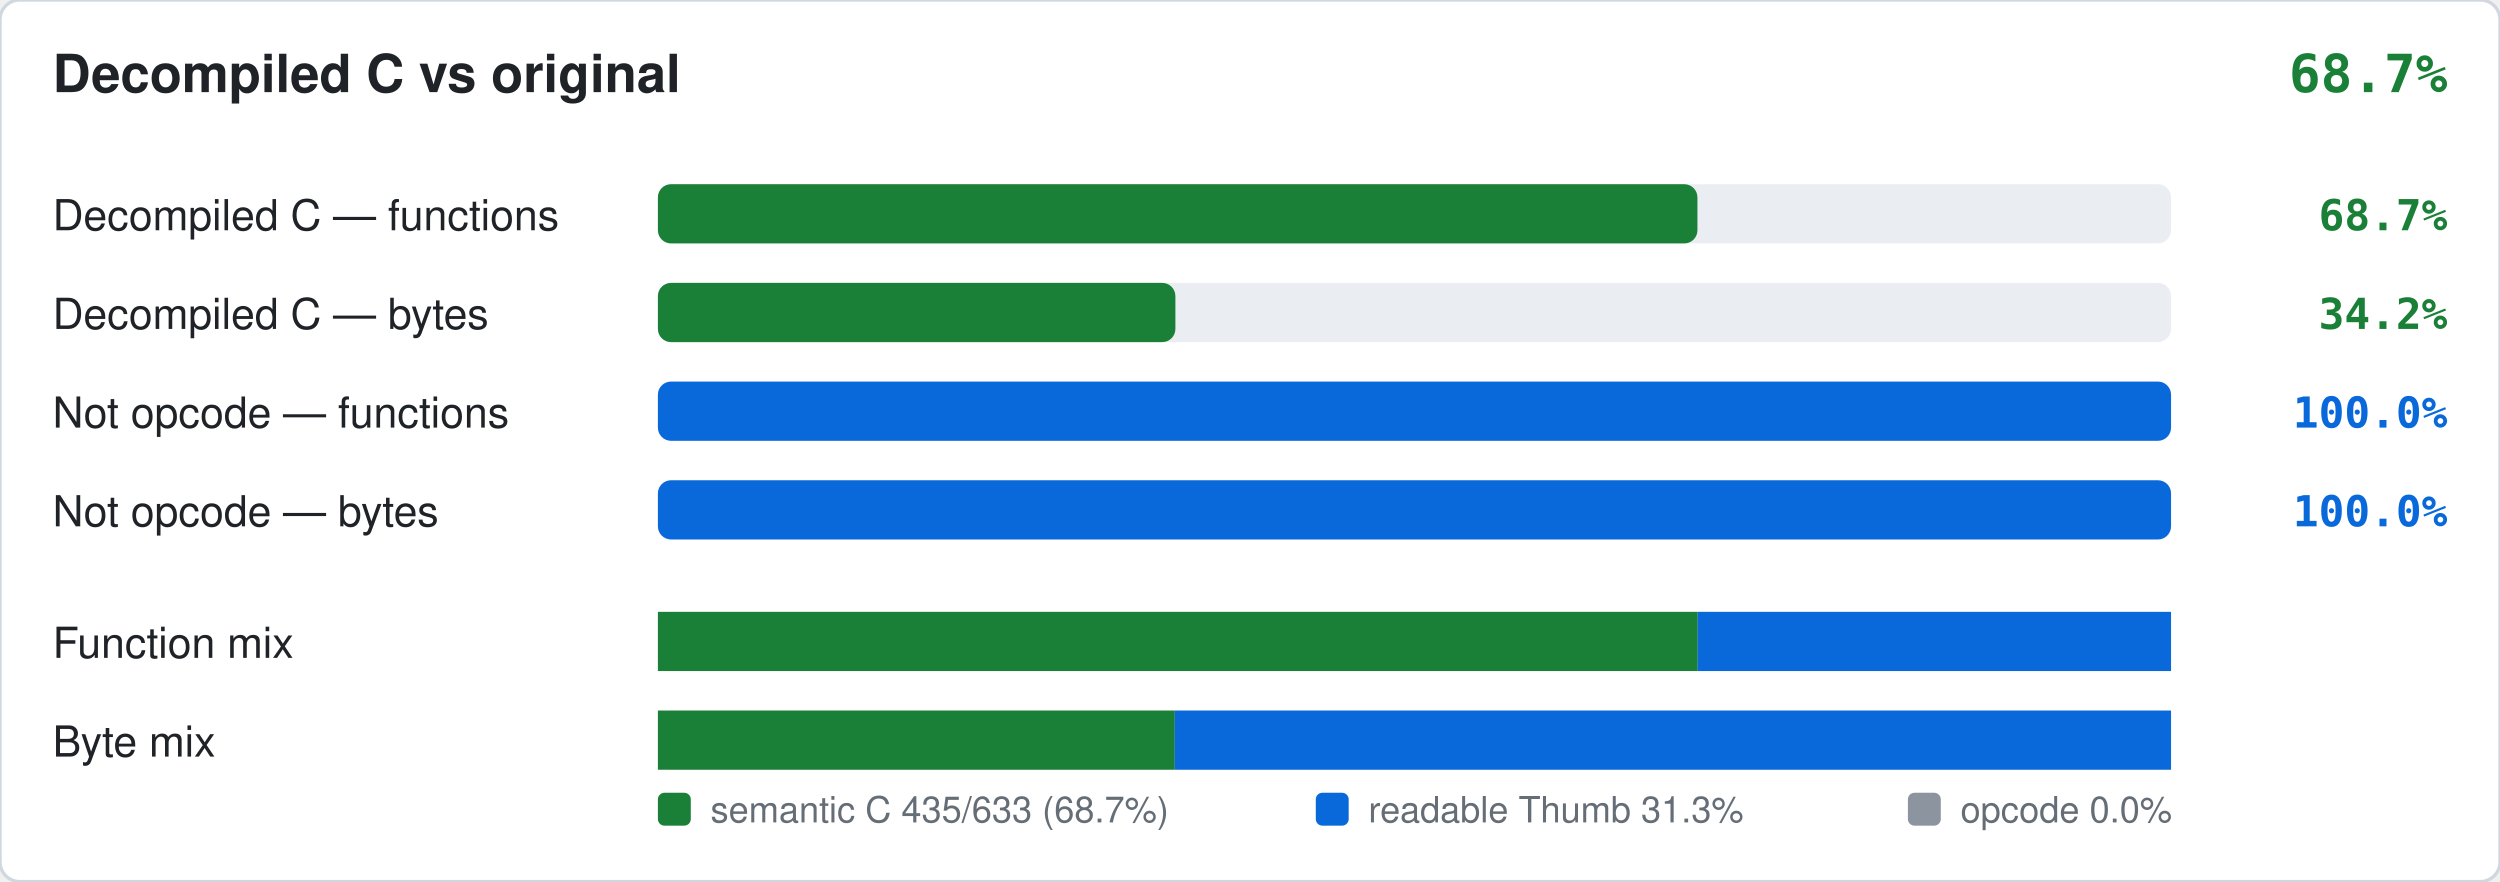
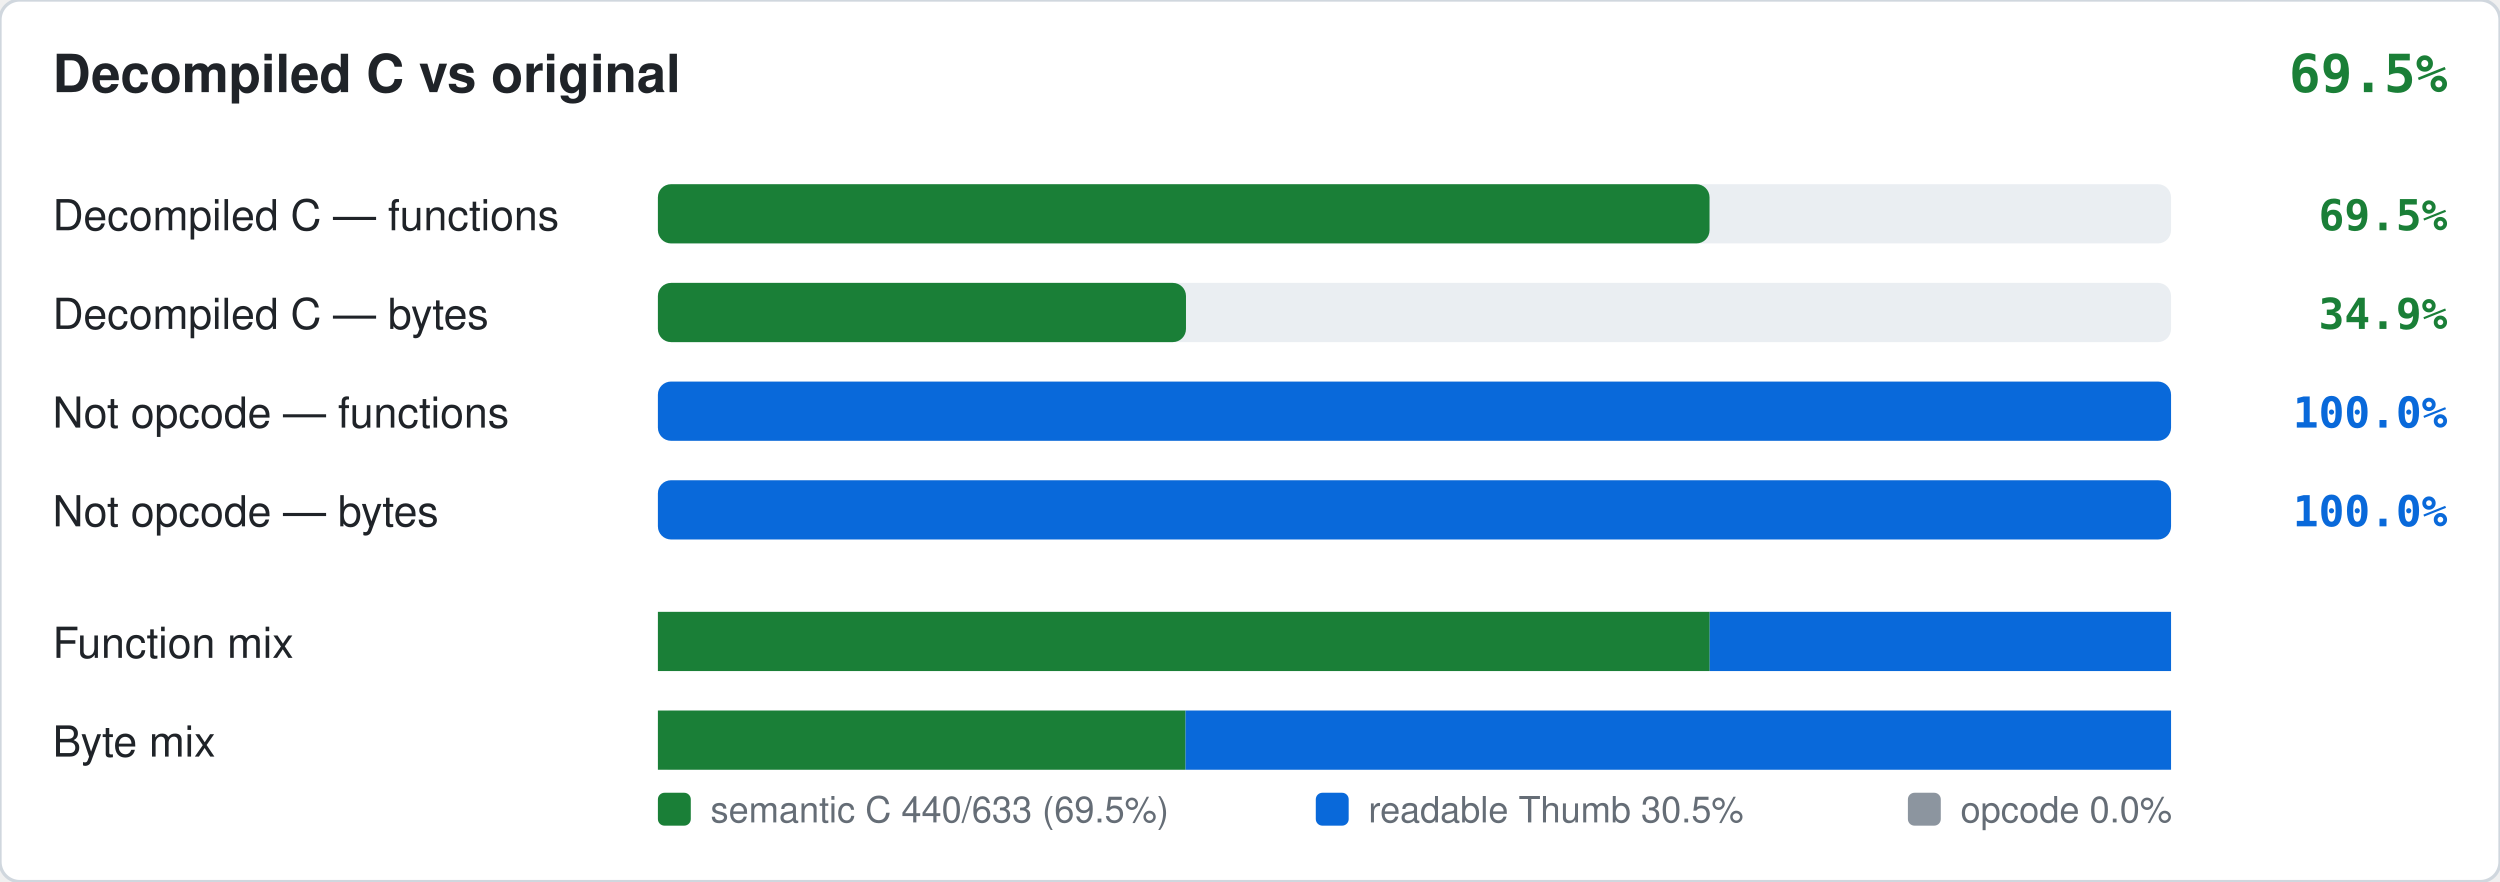
- <svg xmlns="http://www.w3.org/2000/svg" width="760" height="268" viewBox="0 0 760 268" role="img" aria-label="Decompiled C 68.7% functions, 34.2% bytes (435/633, 30,838/90,272)">
+ <svg xmlns="http://www.w3.org/2000/svg" width="760" height="268" viewBox="0 0 760 268" role="img" aria-label="Decompiled C 69.5% functions, 34.9% bytes (440/633, 31,480/90,272)">
  <rect width="760" height="268" rx="6" fill="#ffffff" stroke="#d0d7de" />
  <text x="16" y="28" font-family="-apple-system,BlinkMacSystemFont,Segoe UI,Helvetica,Arial,sans-serif" font-size="16" font-weight="600" fill="#1f2328">Decompiled C vs original</text>
-   <text x="744" y="28" text-anchor="end" font-family="ui-monospace,SFMono-Regular,Menlo,Consolas,monospace" font-size="16" font-weight="700" fill="#1a7f37">68.7%</text>
+   <text x="744" y="28" text-anchor="end" font-family="ui-monospace,SFMono-Regular,Menlo,Consolas,monospace" font-size="16" font-weight="700" fill="#1a7f37">69.5%</text>
  <text x="16" y="70" font-family="-apple-system,BlinkMacSystemFont,Segoe UI,Helvetica,Arial,sans-serif" font-size="13" fill="#1f2328">Decompiled C — functions</text>
  <rect x="200.00" y="56.00" width="460.00" height="18.00" rx="4" fill="#eaeef2" />
-   <rect x="200.00" y="56.00" width="316.02" height="18.00" rx="4" fill="#1a7f37" />
-   <text x="744" y="70" text-anchor="end" font-family="ui-monospace,SFMono-Regular,Menlo,Consolas,monospace" font-size="13" font-weight="700" fill="#1a7f37">68.7%</text>
+   <rect x="200.00" y="56.00" width="319.70" height="18.00" rx="4" fill="#1a7f37" />
+   <text x="744" y="70" text-anchor="end" font-family="ui-monospace,SFMono-Regular,Menlo,Consolas,monospace" font-size="13" font-weight="700" fill="#1a7f37">69.5%</text>
  <text x="16" y="100" font-family="-apple-system,BlinkMacSystemFont,Segoe UI,Helvetica,Arial,sans-serif" font-size="13" fill="#1f2328">Decompiled C — bytes</text>
  <rect x="200.00" y="86.00" width="460.00" height="18.00" rx="4" fill="#eaeef2" />
-   <rect x="200.00" y="86.00" width="157.32" height="18.00" rx="4" fill="#1a7f37" />
-   <text x="744" y="100" text-anchor="end" font-family="ui-monospace,SFMono-Regular,Menlo,Consolas,monospace" font-size="13" font-weight="700" fill="#1a7f37">34.2%</text>
+   <rect x="200.00" y="86.00" width="160.54" height="18.00" rx="4" fill="#1a7f37" />
+   <text x="744" y="100" text-anchor="end" font-family="ui-monospace,SFMono-Regular,Menlo,Consolas,monospace" font-size="13" font-weight="700" fill="#1a7f37">34.9%</text>
  <text x="16" y="130" font-family="-apple-system,BlinkMacSystemFont,Segoe UI,Helvetica,Arial,sans-serif" font-size="13" fill="#1f2328">Not opcode — functions</text>
  <rect x="200.00" y="116.00" width="460.00" height="18.00" rx="4" fill="#eaeef2" />
  <rect x="200.00" y="116.00" width="460.00" height="18.00" rx="4" fill="#0969da" />
  <text x="744" y="130" text-anchor="end" font-family="ui-monospace,SFMono-Regular,Menlo,Consolas,monospace" font-size="13" font-weight="700" fill="#0969da">100.0%</text>
  <text x="16" y="160" font-family="-apple-system,BlinkMacSystemFont,Segoe UI,Helvetica,Arial,sans-serif" font-size="13" fill="#1f2328">Not opcode — bytes</text>
  <rect x="200.00" y="146.00" width="460.00" height="18.00" rx="4" fill="#eaeef2" />
  <rect x="200.00" y="146.00" width="460.00" height="18.00" rx="4" fill="#0969da" />
  <text x="744" y="160" text-anchor="end" font-family="ui-monospace,SFMono-Regular,Menlo,Consolas,monospace" font-size="13" font-weight="700" fill="#0969da">100.0%</text>
  <text x="16" y="200" font-family="-apple-system,BlinkMacSystemFont,Segoe UI,Helvetica,Arial,sans-serif" font-size="13" fill="#1f2328">Function mix</text>
  <rect x="200.00" y="186.00" width="460.00" height="18.00" rx="4" fill="#eaeef2" />
-   <rect x="200.00" y="186.00" width="316.11" height="18.00" fill="#1a7f37" />
-   <rect x="516.11" y="186.00" width="143.89" height="18.00" fill="#0969da" />
+   <rect x="200.00" y="186.00" width="319.75" height="18.00" fill="#1a7f37" />
+   <rect x="519.75" y="186.00" width="140.25" height="18.00" fill="#0969da" />
  <text x="16" y="230" font-family="-apple-system,BlinkMacSystemFont,Segoe UI,Helvetica,Arial,sans-serif" font-size="13" fill="#1f2328">Byte mix</text>
  <rect x="200.00" y="216.00" width="460.00" height="18.00" rx="4" fill="#eaeef2" />
-   <rect x="200.00" y="216.00" width="157.14" height="18.00" fill="#1a7f37" />
-   <rect x="357.14" y="216.00" width="302.86" height="18.00" fill="#0969da" />
+   <rect x="200.00" y="216.00" width="160.41" height="18.00" fill="#1a7f37" />
+   <rect x="360.41" y="216.00" width="299.59" height="18.00" fill="#0969da" />
  <rect x="200" y="241" width="10" height="10" rx="2" fill="#1a7f37" />
-   <text x="216" y="250" font-family="-apple-system,BlinkMacSystemFont,Segoe UI,Helvetica,Arial,sans-serif" font-size="11" fill="#656d76">semantic C 435/633 (68.7%)</text>
+   <text x="216" y="250" font-family="-apple-system,BlinkMacSystemFont,Segoe UI,Helvetica,Arial,sans-serif" font-size="11" fill="#656d76">semantic C 440/633 (69.5%)</text>
  <rect x="400" y="241" width="10" height="10" rx="2" fill="#0969da" />
-   <text x="416" y="250" font-family="-apple-system,BlinkMacSystemFont,Segoe UI,Helvetica,Arial,sans-serif" font-size="11" fill="#656d76">readable Thumb 31.3%</text>
+   <text x="416" y="250" font-family="-apple-system,BlinkMacSystemFont,Segoe UI,Helvetica,Arial,sans-serif" font-size="11" fill="#656d76">readable Thumb 30.5%</text>
  <rect x="580" y="241" width="10" height="10" rx="2" fill="#8c959f" />
  <text x="596" y="250" font-family="-apple-system,BlinkMacSystemFont,Segoe UI,Helvetica,Arial,sans-serif" font-size="11" fill="#656d76">opcode 0.0%</text>
</svg>
